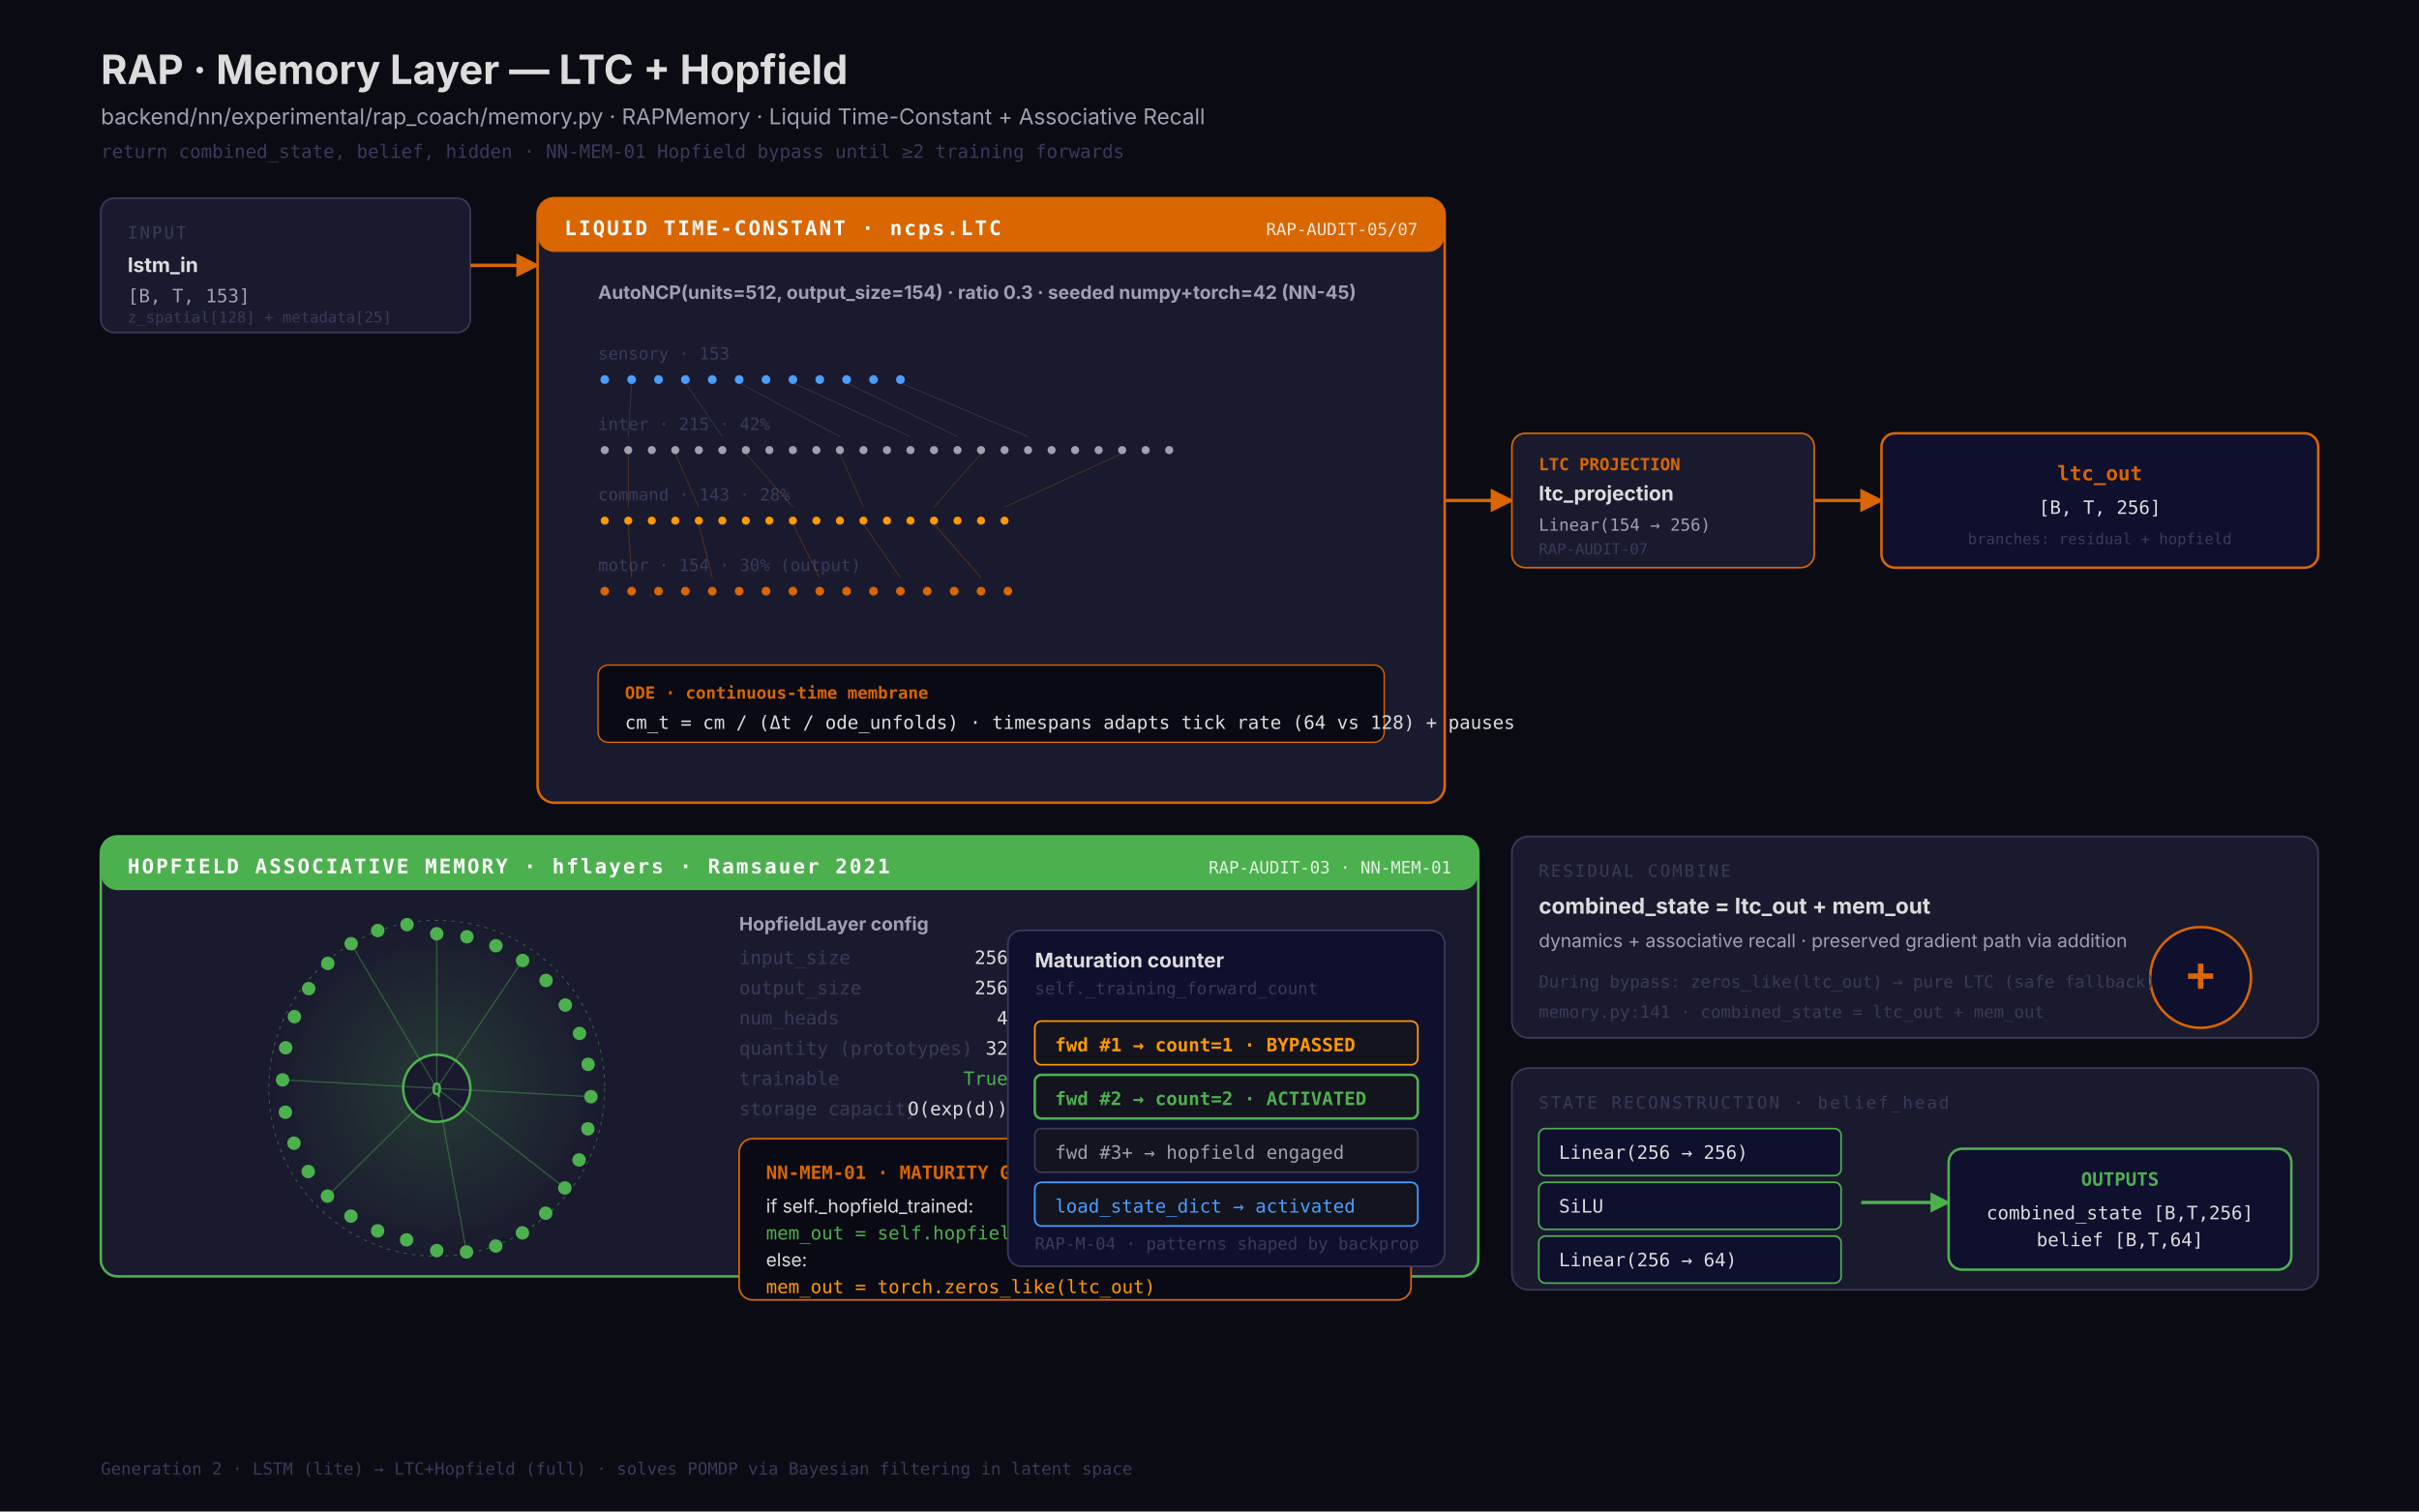
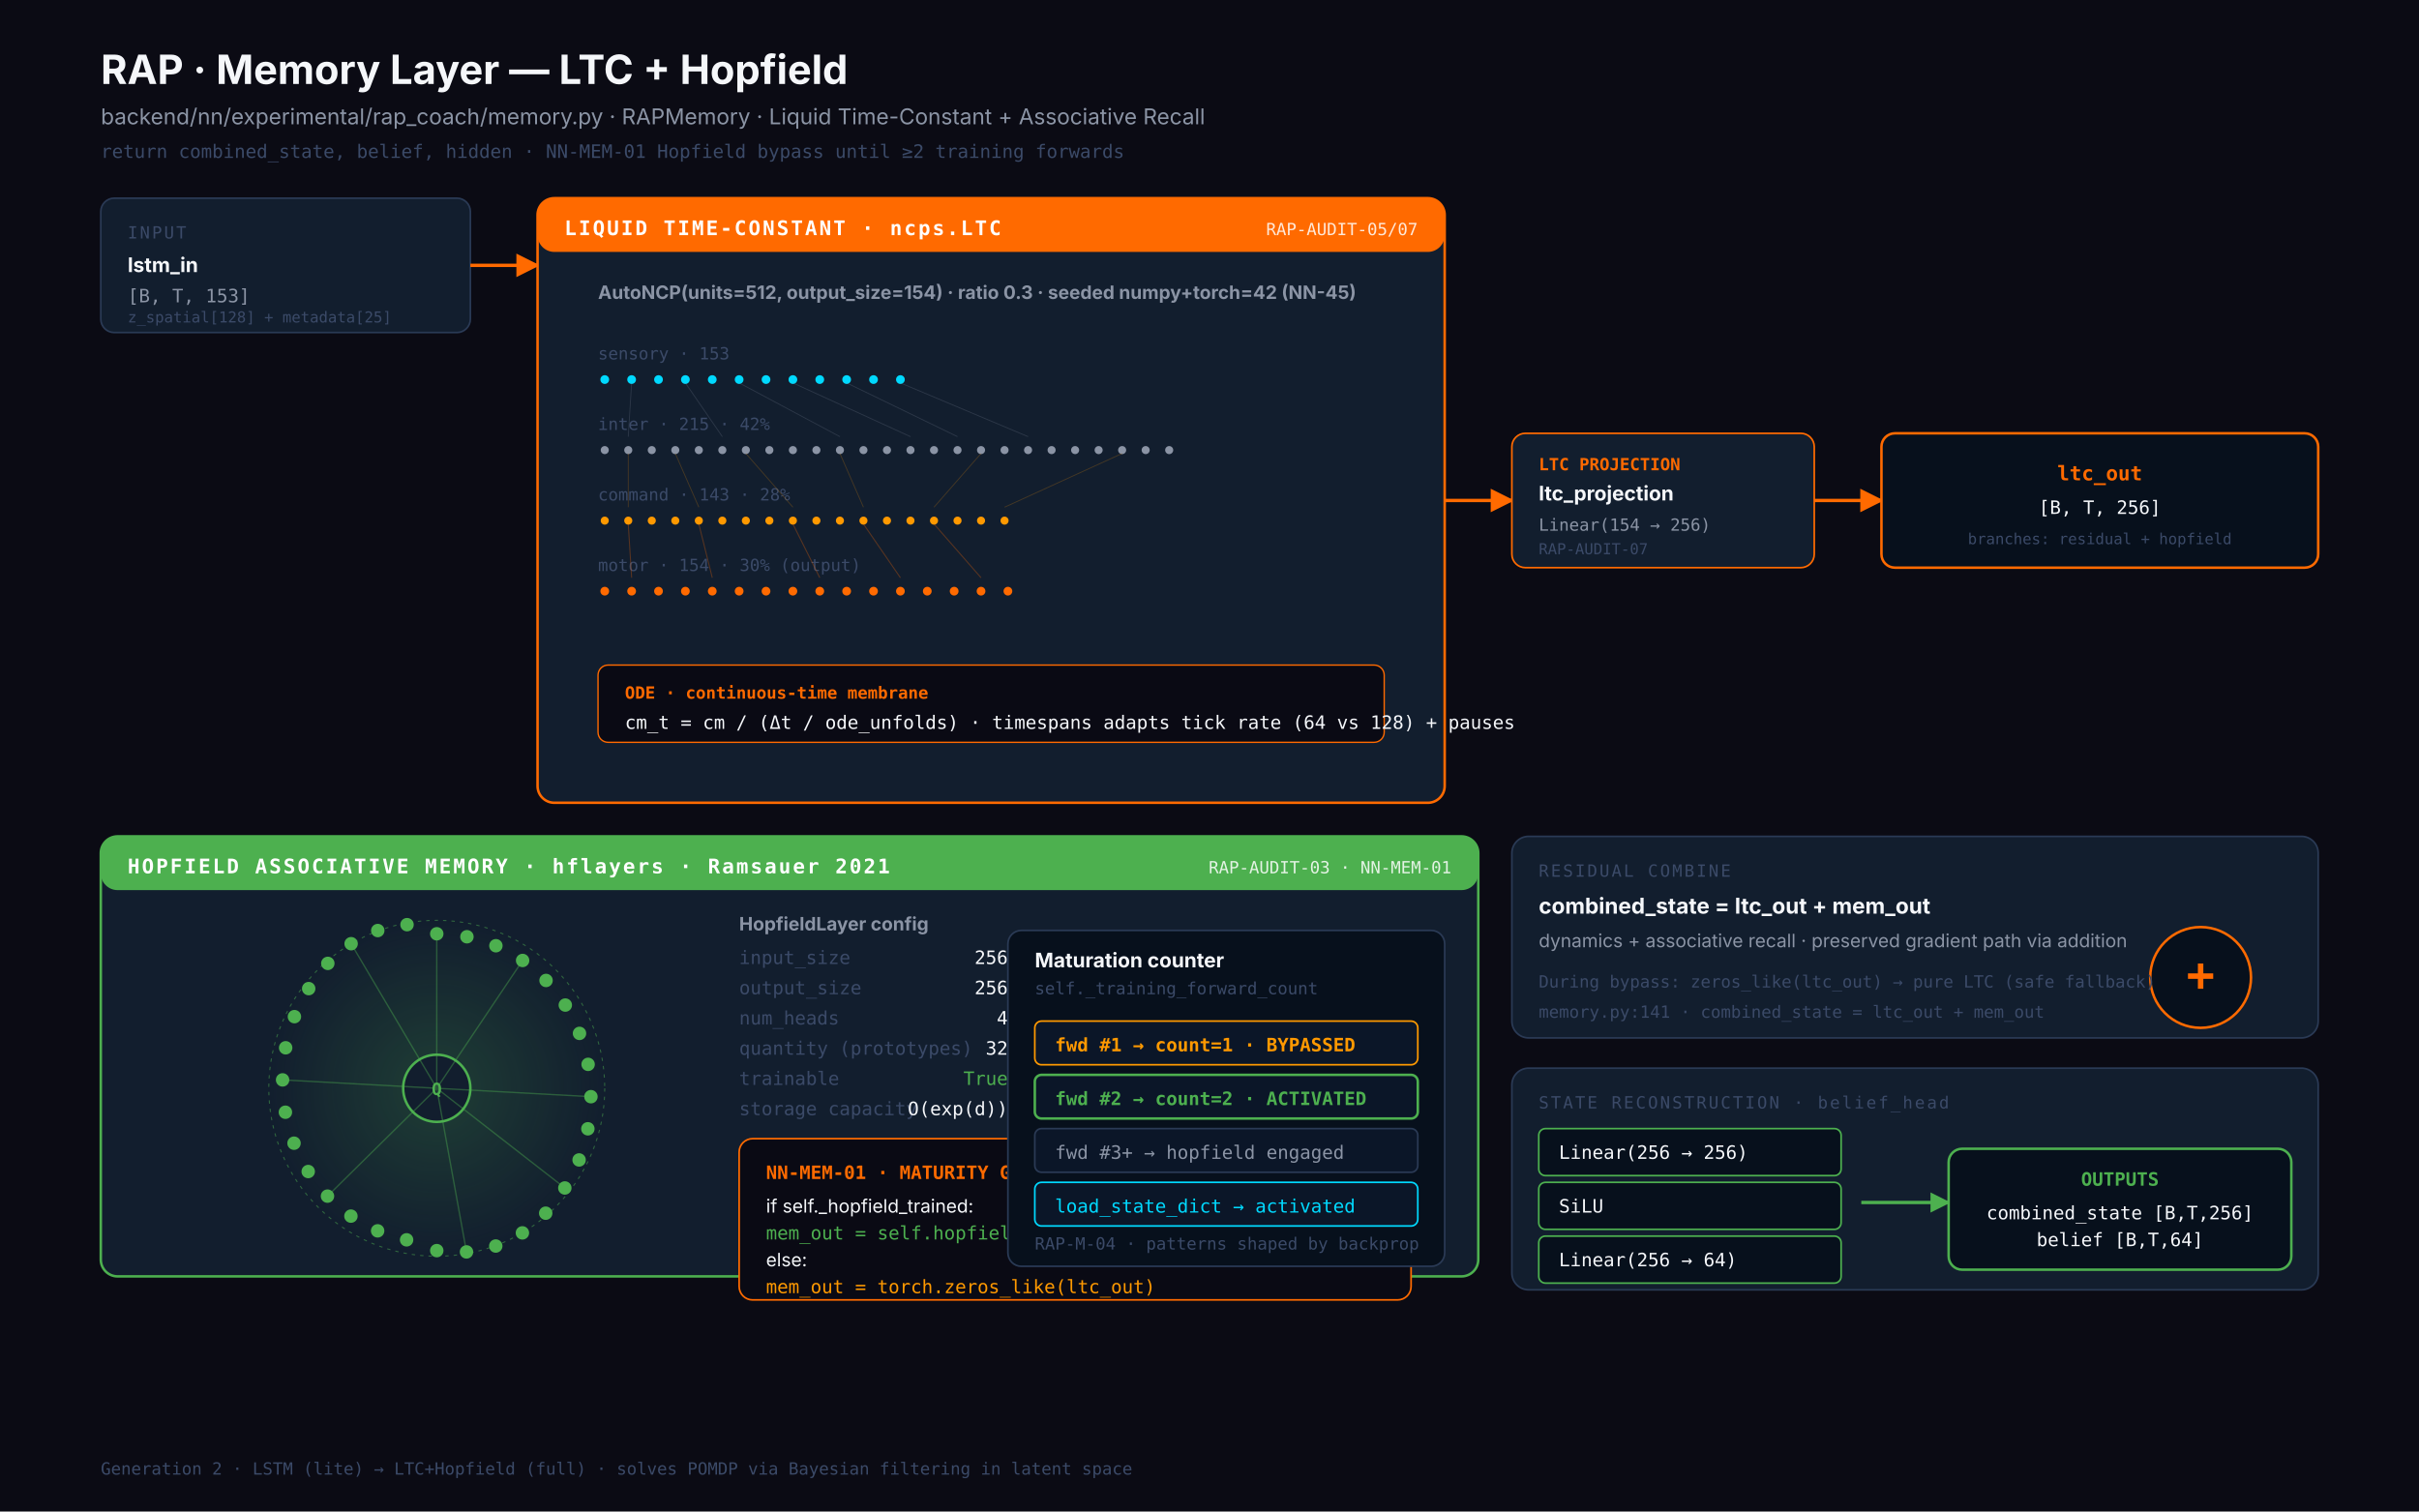
<svg xmlns="http://www.w3.org/2000/svg" viewBox="0 0 1440 900" font-family="Inter, 'Segoe UI', system-ui, sans-serif">
  <rect width="1440" height="900" fill="#0b0b14" />
  <defs>
    <marker id="a39" viewBox="0 0 10 10" refX="9" refY="5" markerWidth="7" markerHeight="7" orient="auto">
-       <path d="M0 0 L10 5 L0 10 Z" fill="#d96600" />
+       <path d="M0 0 L10 5 L0 10 Z" fill="#FF6A00" />
    </marker>
    <marker id="a39b" viewBox="0 0 10 10" refX="9" refY="5" markerWidth="6" markerHeight="6" orient="auto">
      <path d="M0 0 L10 5 L0 10 Z" fill="#4db04f" />
    </marker>
    <radialGradient id="hopfield_bg" cx="0.5" cy="0.5" r="0.5">
      <stop offset="0%" stop-color="#4db04f" stop-opacity="0.22" />
      <stop offset="100%" stop-color="#4db04f" stop-opacity="0" />
    </radialGradient>
  </defs>
-   <text x="60" y="50" fill="#dcdcdc" font-size="24" font-weight="700">RAP · Memory Layer — LTC + Hopfield</text>
-   <text x="60" y="74" fill="#a0a0b0" font-size="13">backend/nn/experimental/rap_coach/memory.py · RAPMemory · Liquid Time-Constant + Associative Recall</text>
-   <text x="60" y="94" fill="#3a3a5a" font-size="11" font-family="'JetBrains Mono', monospace">return combined_state, belief, hidden · NN-MEM-01 Hopfield bypass until ≥2 training forwards</text>
+   <text x="60" y="50" fill="#F5F7FA" font-size="24" font-weight="700">RAP · Memory Layer — LTC + Hopfield</text>
+   <text x="60" y="74" fill="#8B94A5" font-size="13">backend/nn/experimental/rap_coach/memory.py · RAPMemory · Liquid Time-Constant + Associative Recall</text>
+   <text x="60" y="94" fill="#3B4A68" font-size="11" font-family="'JetBrains Mono', monospace">return combined_state, belief, hidden · NN-MEM-01 Hopfield bypass until ≥2 training forwards</text>
  <g transform="translate(60 118)">
-     <rect width="220" height="80" rx="8" fill="#1a1a2e" stroke="#3a3a5a" />
-     <text x="16" y="24" fill="#3a3a5a" font-size="10" font-family="'JetBrains Mono', monospace" letter-spacing="1.2">INPUT</text>
-     <text x="16" y="44" fill="#dcdcdc" font-size="12" font-weight="700">lstm_in</text>
-     <text x="16" y="62" fill="#a0a0b0" font-size="11" font-family="'JetBrains Mono', monospace">[B, T, 153]</text>
-     <text x="16" y="74" fill="#3a3a5a" font-size="9" font-family="'JetBrains Mono', monospace">z_spatial[128] + metadata[25]</text>
-   </g>
-   <line x1="280" y1="158" x2="320" y2="158" stroke="#d96600" stroke-width="2" marker-end="url(#a39)" />
+     <rect width="220" height="80" rx="8" fill="#121E2E" stroke="#2A3A55" />
+     <text x="16" y="24" fill="#3B4A68" font-size="10" font-family="'JetBrains Mono', monospace" letter-spacing="1.2">INPUT</text>
+     <text x="16" y="44" fill="#F5F7FA" font-size="12" font-weight="700">lstm_in</text>
+     <text x="16" y="62" fill="#8B94A5" font-size="11" font-family="'JetBrains Mono', monospace">[B, T, 153]</text>
+     <text x="16" y="74" fill="#3B4A68" font-size="9" font-family="'JetBrains Mono', monospace">z_spatial[128] + metadata[25]</text>
+   </g>
+   <line x1="280" y1="158" x2="320" y2="158" stroke="#FF6A00" stroke-width="2" marker-end="url(#a39)" />
  <g transform="translate(320 118)">
-     <rect width="540" height="360" rx="10" fill="#1a1a2e" stroke="#d96600" stroke-width="1.5" />
-     <rect width="540" height="32" rx="10" fill="#d96600" />
+     <rect width="540" height="360" rx="10" fill="#121E2E" stroke="#FF6A00" stroke-width="1.5" />
+     <rect width="540" height="32" rx="10" fill="#FF6A00" />
    <text x="16" y="22" fill="#ffffff" font-size="12" font-weight="700" font-family="'JetBrains Mono', monospace" letter-spacing="1.2">LIQUID TIME-CONSTANT · ncps.LTC</text>
    <text x="524" y="22" fill="#ffffff" font-size="10" text-anchor="end" font-family="'JetBrains Mono', monospace" opacity="0.85">RAP-AUDIT-05/07</text>
    <g transform="translate(36 60)">
-       <text fill="#a0a0b0" font-size="11" font-weight="700">AutoNCP(units=512, output_size=154) · ratio 0.3 · seeded numpy+torch=42 (NN-45)</text>
+       <text fill="#8B94A5" font-size="11" font-weight="700">AutoNCP(units=512, output_size=154) · ratio 0.3 · seeded numpy+torch=42 (NN-45)</text>
      <g transform="translate(0 40)">
-         <text y="-4" fill="#3a3a5a" font-size="10" font-family="'JetBrains Mono', monospace">sensory · 153</text>
-         <g fill="#4a9eff">
+         <text y="-4" fill="#3B4A68" font-size="10" font-family="'JetBrains Mono', monospace">sensory · 153</text>
+         <g fill="#00D9FF">
          <circle cx="4" cy="8" r="2.6" />
          <circle cx="20" cy="8" r="2.6" />
          <circle cx="36" cy="8" r="2.6" />
          <circle cx="52" cy="8" r="2.6" />
          <circle cx="68" cy="8" r="2.6" />
          <circle cx="84" cy="8" r="2.6" />
          <circle cx="100" cy="8" r="2.6" />
          <circle cx="116" cy="8" r="2.6" />
          <circle cx="132" cy="8" r="2.6" />
          <circle cx="148" cy="8" r="2.6" />
          <circle cx="164" cy="8" r="2.6" />
          <circle cx="180" cy="8" r="2.6" />
        </g>
      </g>
      <g transform="translate(0 82)">
-         <text y="-4" fill="#3a3a5a" font-size="10" font-family="'JetBrains Mono', monospace">inter · 215 · 42%</text>
-         <g fill="#a0a0b0">
+         <text y="-4" fill="#3B4A68" font-size="10" font-family="'JetBrains Mono', monospace">inter · 215 · 42%</text>
+         <g fill="#8B94A5">
          <circle cx="4" cy="8" r="2.4" />
          <circle cx="18" cy="8" r="2.4" />
          <circle cx="32" cy="8" r="2.4" />
          <circle cx="46" cy="8" r="2.4" />
          <circle cx="60" cy="8" r="2.4" />
          <circle cx="74" cy="8" r="2.4" />
          <circle cx="88" cy="8" r="2.4" />
          <circle cx="102" cy="8" r="2.4" />
          <circle cx="116" cy="8" r="2.4" />
          <circle cx="130" cy="8" r="2.4" />
          <circle cx="144" cy="8" r="2.4" />
          <circle cx="158" cy="8" r="2.4" />
          <circle cx="172" cy="8" r="2.4" />
          <circle cx="186" cy="8" r="2.4" />
          <circle cx="200" cy="8" r="2.4" />
          <circle cx="214" cy="8" r="2.4" />
          <circle cx="228" cy="8" r="2.4" />
          <circle cx="242" cy="8" r="2.4" />
          <circle cx="256" cy="8" r="2.4" />
          <circle cx="270" cy="8" r="2.4" />
          <circle cx="284" cy="8" r="2.4" />
          <circle cx="298" cy="8" r="2.4" />
          <circle cx="312" cy="8" r="2.4" />
          <circle cx="326" cy="8" r="2.4" />
          <circle cx="340" cy="8" r="2.4" />
        </g>
      </g>
      <g transform="translate(0 124)">
-         <text y="-4" fill="#3a3a5a" font-size="10" font-family="'JetBrains Mono', monospace">command · 143 · 28%</text>
+         <text y="-4" fill="#3B4A68" font-size="10" font-family="'JetBrains Mono', monospace">command · 143 · 28%</text>
        <g fill="#ff9900">
          <circle cx="4" cy="8" r="2.4" />
          <circle cx="18" cy="8" r="2.4" />
          <circle cx="32" cy="8" r="2.4" />
          <circle cx="46" cy="8" r="2.4" />
          <circle cx="60" cy="8" r="2.4" />
          <circle cx="74" cy="8" r="2.4" />
          <circle cx="88" cy="8" r="2.4" />
          <circle cx="102" cy="8" r="2.4" />
          <circle cx="116" cy="8" r="2.4" />
          <circle cx="130" cy="8" r="2.4" />
          <circle cx="144" cy="8" r="2.4" />
          <circle cx="158" cy="8" r="2.4" />
          <circle cx="172" cy="8" r="2.4" />
          <circle cx="186" cy="8" r="2.4" />
          <circle cx="200" cy="8" r="2.4" />
          <circle cx="214" cy="8" r="2.4" />
          <circle cx="228" cy="8" r="2.4" />
          <circle cx="242" cy="8" r="2.4" />
        </g>
      </g>
      <g transform="translate(0 166)">
-         <text y="-4" fill="#3a3a5a" font-size="10" font-family="'JetBrains Mono', monospace">motor · 154 · 30% (output)</text>
-         <g fill="#d96600">
+         <text y="-4" fill="#3B4A68" font-size="10" font-family="'JetBrains Mono', monospace">motor · 154 · 30% (output)</text>
+         <g fill="#FF6A00">
          <circle cx="4" cy="8" r="2.6" />
          <circle cx="20" cy="8" r="2.6" />
          <circle cx="36" cy="8" r="2.6" />
          <circle cx="52" cy="8" r="2.6" />
          <circle cx="68" cy="8" r="2.6" />
          <circle cx="84" cy="8" r="2.6" />
          <circle cx="100" cy="8" r="2.6" />
          <circle cx="116" cy="8" r="2.6" />
          <circle cx="132" cy="8" r="2.6" />
          <circle cx="148" cy="8" r="2.6" />
          <circle cx="164" cy="8" r="2.6" />
          <circle cx="180" cy="8" r="2.6" />
          <circle cx="196" cy="8" r="2.6" />
          <circle cx="212" cy="8" r="2.6" />
          <circle cx="228" cy="8" r="2.6" />
          <circle cx="244" cy="8" r="2.6" />
        </g>
      </g>
-       <g stroke="rgba(160,160,176,0.22)" stroke-width="0.5" fill="none">
+       <g stroke="rgba(139, 148, 165,0.22)" stroke-width="0.5" fill="none">
        <line x1="20" y1="50" x2="18" y2="82" />
        <line x1="52" y1="50" x2="74" y2="82" />
        <line x1="84" y1="50" x2="144" y2="82" />
        <line x1="116" y1="50" x2="186" y2="82" />
        <line x1="148" y1="50" x2="214" y2="82" />
        <line x1="180" y1="50" x2="256" y2="82" />
      </g>
      <g stroke="rgba(255,153,0,0.22)" stroke-width="0.5" fill="none">
        <line x1="18" y1="92" x2="18" y2="124" />
        <line x1="46" y1="92" x2="60" y2="124" />
        <line x1="88" y1="92" x2="116" y2="124" />
        <line x1="144" y1="92" x2="158" y2="124" />
        <line x1="228" y1="92" x2="200" y2="124" />
        <line x1="312" y1="92" x2="242" y2="124" />
      </g>
-       <g stroke="rgba(217,102,0,0.3)" stroke-width="0.6" fill="none">
+       <g stroke="rgba(255, 106, 0,0.3)" stroke-width="0.6" fill="none">
        <line x1="18" y1="134" x2="20" y2="166" />
        <line x1="60" y1="134" x2="68" y2="166" />
        <line x1="116" y1="134" x2="132" y2="166" />
        <line x1="158" y1="134" x2="180" y2="166" />
        <line x1="200" y1="134" x2="228" y2="166" />
      </g>
      <g transform="translate(0 218)">
-         <rect width="468" height="46" rx="6" fill="#0a0a14" stroke="#d96600" stroke-width="0.8" />
-         <text x="16" y="20" fill="#d96600" font-size="10" font-weight="700" font-family="'JetBrains Mono', monospace">ODE · continuous-time membrane</text>
-         <text x="16" y="38" fill="#dcdcdc" font-size="11" font-family="'JetBrains Mono', monospace">cm_t = cm / (Δt / ode_unfolds) · timespans adapts tick rate (64 vs 128) + pauses</text>
-       </g>
-     </g>
-   </g>
-   <line x1="860" y1="298" x2="900" y2="298" stroke="#d96600" stroke-width="2" marker-end="url(#a39)" />
+         <rect width="468" height="46" rx="6" fill="#0a0a14" stroke="#FF6A00" stroke-width="0.8" />
+         <text x="16" y="20" fill="#FF6A00" font-size="10" font-weight="700" font-family="'JetBrains Mono', monospace">ODE · continuous-time membrane</text>
+         <text x="16" y="38" fill="#F5F7FA" font-size="11" font-family="'JetBrains Mono', monospace">cm_t = cm / (Δt / ode_unfolds) · timespans adapts tick rate (64 vs 128) + pauses</text>
+       </g>
+     </g>
+   </g>
+   <line x1="860" y1="298" x2="900" y2="298" stroke="#FF6A00" stroke-width="2" marker-end="url(#a39)" />
  <g transform="translate(900 258)">
-     <rect width="180" height="80" rx="8" fill="#1a1a2e" stroke="#d96600" />
-     <text x="16" y="22" fill="#d96600" font-size="10" font-weight="700" font-family="'JetBrains Mono', monospace">LTC PROJECTION</text>
-     <text x="16" y="40" fill="#dcdcdc" font-size="12" font-weight="700">ltc_projection</text>
-     <text x="16" y="58" fill="#a0a0b0" font-size="10" font-family="'JetBrains Mono', monospace">Linear(154 → 256)</text>
-     <text x="16" y="72" fill="#3a3a5a" font-size="9" font-family="'JetBrains Mono', monospace">RAP-AUDIT-07</text>
-   </g>
-   <line x1="1080" y1="298" x2="1120" y2="298" stroke="#d96600" stroke-width="2" marker-end="url(#a39)" />
+     <rect width="180" height="80" rx="8" fill="#121E2E" stroke="#FF6A00" />
+     <text x="16" y="22" fill="#FF6A00" font-size="10" font-weight="700" font-family="'JetBrains Mono', monospace">LTC PROJECTION</text>
+     <text x="16" y="40" fill="#F5F7FA" font-size="12" font-weight="700">ltc_projection</text>
+     <text x="16" y="58" fill="#8B94A5" font-size="10" font-family="'JetBrains Mono', monospace">Linear(154 → 256)</text>
+     <text x="16" y="72" fill="#3B4A68" font-size="9" font-family="'JetBrains Mono', monospace">RAP-AUDIT-07</text>
+   </g>
+   <line x1="1080" y1="298" x2="1120" y2="298" stroke="#FF6A00" stroke-width="2" marker-end="url(#a39)" />
  <g transform="translate(1120 258)">
-     <rect width="260" height="80" rx="8" fill="#0f0f2e" stroke="#d96600" stroke-width="1.5" />
-     <text x="130" y="28" fill="#d96600" font-size="12" font-weight="700" text-anchor="middle" font-family="'JetBrains Mono', monospace">ltc_out</text>
-     <text x="130" y="48" fill="#dcdcdc" font-size="11" text-anchor="middle" font-family="'JetBrains Mono', monospace">[B, T, 256]</text>
-     <text x="130" y="66" fill="#3a3a5a" font-size="9" text-anchor="middle" font-family="'JetBrains Mono', monospace">branches: residual + hopfield</text>
+     <rect width="260" height="80" rx="8" fill="#07101C" stroke="#FF6A00" stroke-width="1.5" />
+     <text x="130" y="28" fill="#FF6A00" font-size="12" font-weight="700" text-anchor="middle" font-family="'JetBrains Mono', monospace">ltc_out</text>
+     <text x="130" y="48" fill="#F5F7FA" font-size="11" text-anchor="middle" font-family="'JetBrains Mono', monospace">[B, T, 256]</text>
+     <text x="130" y="66" fill="#3B4A68" font-size="9" text-anchor="middle" font-family="'JetBrains Mono', monospace">branches: residual + hopfield</text>
  </g>
  <g transform="translate(60 498)">
-     <rect width="820" height="262" rx="10" fill="#1a1a2e" stroke="#4db04f" stroke-width="1.5" />
+     <rect width="820" height="262" rx="10" fill="#121E2E" stroke="#4db04f" stroke-width="1.5" />
    <rect width="820" height="32" rx="10" fill="#4db04f" />
    <text x="16" y="22" fill="#ffffff" font-size="12" font-weight="700" font-family="'JetBrains Mono', monospace" letter-spacing="1.2">HOPFIELD ASSOCIATIVE MEMORY · hflayers · Ramsauer 2021</text>
    <text x="804" y="22" fill="#ffffff" font-size="10" text-anchor="end" font-family="'JetBrains Mono', monospace" opacity="0.85">RAP-AUDIT-03 · NN-MEM-01</text>
    <g transform="translate(200 150)">
      <circle r="100" fill="url(#hopfield_bg)" />
      <circle r="100" fill="none" stroke="#4db04f" stroke-width="0.6" opacity="0.5" stroke-dasharray="2 3" />
      <g fill="#4db04f">
        <circle cx="0" cy="-92" r="4" />
        <circle cx="17.96" cy="-90.23" r="4" />
        <circle cx="35.20" cy="-84.88" r="4" />
        <circle cx="51.10" cy="-76.11" r="4" />
        <circle cx="65.05" cy="-64.21" r="4" />
        <circle cx="76.52" cy="-49.56" r="4" />
        <circle cx="84.97" cy="-32.69" r="4" />
        <circle cx="90.10" cy="-14.25" r="4" />
        <circle cx="91.78" cy="5" r="4" />
        <circle cx="89.95" cy="24.12" r="4" />
        <circle cx="84.73" cy="42.66" r="4" />
        <circle cx="76.24" cy="59.35" r="4" />
        <circle cx="64.85" cy="74.37" r="4" />
        <circle cx="50.98" cy="86.09" r="4" />
        <circle cx="35.12" cy="93.92" r="4" />
        <circle cx="17.70" cy="97.43" r="4" />
        <circle cx="0" cy="96.65" r="4" />
        <circle cx="-17.96" cy="90.23" r="4" />
        <circle cx="-35.20" cy="84.88" r="4" />
        <circle cx="-51.10" cy="76.11" r="4" />
        <circle cx="-65.05" cy="64.21" r="4" />
        <circle cx="-76.52" cy="49.56" r="4" />
        <circle cx="-84.97" cy="32.69" r="4" />
        <circle cx="-90.10" cy="14.25" r="4" />
        <circle cx="-91.78" cy="-5" r="4" />
        <circle cx="-89.95" cy="-24.12" r="4" />
        <circle cx="-84.73" cy="-42.66" r="4" />
        <circle cx="-76.24" cy="-59.35" r="4" />
        <circle cx="-64.85" cy="-74.37" r="4" />
        <circle cx="-50.98" cy="-86.09" r="4" />
        <circle cx="-35.12" cy="-93.92" r="4" />
        <circle cx="-17.70" cy="-97.43" r="4" />
      </g>
-       <circle r="20" fill="#1a1a2e" stroke="#4db04f" stroke-width="1.5" />
+       <circle r="20" fill="#121E2E" stroke="#4db04f" stroke-width="1.5" />
      <text y="4" fill="#4db04f" font-size="10" font-weight="700" text-anchor="middle" font-family="'JetBrains Mono', monospace">Q</text>
      <g stroke="#4db04f" stroke-width="0.8" opacity="0.4" fill="none">
        <line x1="0" y1="0" x2="0" y2="-92" />
        <line x1="0" y1="0" x2="51.10" y2="-76.11" />
        <line x1="0" y1="0" x2="91.78" y2="5" />
        <line x1="0" y1="0" x2="76.24" y2="59.35" />
        <line x1="0" y1="0" x2="17.70" y2="97.43" />
        <line x1="0" y1="0" x2="-65.05" y2="64.21" />
        <line x1="0" y1="0" x2="-91.78" y2="-5" />
        <line x1="0" y1="0" x2="-50.98" y2="-86.09" />
      </g>
    </g>
    <g transform="translate(380 56)">
-       <text fill="#a0a0b0" font-size="11" font-weight="700">HopfieldLayer config</text>
+       <text fill="#8B94A5" font-size="11" font-weight="700">HopfieldLayer config</text>
      <g font-family="'JetBrains Mono', monospace" font-size="11" transform="translate(0 20)">
-         <text fill="#3a3a5a">input_size</text>
-         <text x="160" fill="#dcdcdc" text-anchor="end">256</text>
-         <text y="18" fill="#3a3a5a">output_size</text>
-         <text x="160" y="18" fill="#dcdcdc" text-anchor="end">256</text>
-         <text y="36" fill="#3a3a5a">num_heads</text>
-         <text x="160" y="36" fill="#dcdcdc" text-anchor="end">4</text>
-         <text y="54" fill="#3a3a5a">quantity (prototypes)</text>
-         <text x="160" y="54" fill="#dcdcdc" text-anchor="end">32</text>
-         <text y="72" fill="#3a3a5a">trainable</text>
+         <text fill="#3B4A68">input_size</text>
+         <text x="160" fill="#F5F7FA" text-anchor="end">256</text>
+         <text y="18" fill="#3B4A68">output_size</text>
+         <text x="160" y="18" fill="#F5F7FA" text-anchor="end">256</text>
+         <text y="36" fill="#3B4A68">num_heads</text>
+         <text x="160" y="36" fill="#F5F7FA" text-anchor="end">4</text>
+         <text y="54" fill="#3B4A68">quantity (prototypes)</text>
+         <text x="160" y="54" fill="#F5F7FA" text-anchor="end">32</text>
+         <text y="72" fill="#3B4A68">trainable</text>
        <text x="160" y="72" fill="#4db04f" text-anchor="end">True</text>
-         <text y="90" fill="#3a3a5a">storage capacity</text>
-         <text x="160" y="90" fill="#dcdcdc" text-anchor="end">O(exp(d))</text>
+         <text y="90" fill="#3B4A68">storage capacity</text>
+         <text x="160" y="90" fill="#F5F7FA" text-anchor="end">O(exp(d))</text>
      </g>
      <g transform="translate(0 124)">
-         <rect width="400" height="96" rx="8" fill="#0a0a14" stroke="#d96600" stroke-width="1" />
-         <text x="16" y="24" fill="#d96600" font-size="11" font-weight="700" font-family="'JetBrains Mono', monospace">NN-MEM-01 · MATURITY GATE</text>
-         <text x="16" y="44" fill="#dcdcdc" font-size="11">if self._hopfield_trained:</text>
+         <rect width="400" height="96" rx="8" fill="#0a0a14" stroke="#FF6A00" stroke-width="1" />
+         <text x="16" y="24" fill="#FF6A00" font-size="11" font-weight="700" font-family="'JetBrains Mono', monospace">NN-MEM-01 · MATURITY GATE</text>
+         <text x="16" y="44" fill="#F5F7FA" font-size="11">if self._hopfield_trained:</text>
        <text x="16" y="60" fill="#4db04f" font-size="11" font-family="'JetBrains Mono', monospace">    mem_out = self.hopfield(ltc_out)</text>
-         <text x="16" y="76" fill="#dcdcdc" font-size="11">else:</text>
+         <text x="16" y="76" fill="#F5F7FA" font-size="11">else:</text>
        <text x="16" y="92" fill="#ff9900" font-size="11" font-family="'JetBrains Mono', monospace">    mem_out = torch.zeros_like(ltc_out)</text>
      </g>
    </g>
    <g transform="translate(540 56)">
-       <rect width="260" height="200" rx="8" fill="#0f0f2e" stroke="#3a3a5a" />
-       <text x="16" y="22" fill="#dcdcdc" font-size="12" font-weight="700">Maturation counter</text>
-       <text x="16" y="38" fill="#3a3a5a" font-size="10" font-family="'JetBrains Mono', monospace">self._training_forward_count</text>
+       <rect width="260" height="200" rx="8" fill="#07101C" stroke="#2A3A55" />
+       <text x="16" y="22" fill="#F5F7FA" font-size="12" font-weight="700">Maturation counter</text>
+       <text x="16" y="38" fill="#3B4A68" font-size="10" font-family="'JetBrains Mono', monospace">self._training_forward_count</text>
      <g transform="translate(16 54)">
-         <rect width="228" height="26" rx="4" fill="#14141e" stroke="#ff9900" />
+         <rect width="228" height="26" rx="4" fill="#0B1628" stroke="#ff9900" />
        <text x="12" y="18" fill="#ff9900" font-size="11" font-weight="700" font-family="'JetBrains Mono', monospace">fwd #1 → count=1 · BYPASSED</text>
      </g>
      <g transform="translate(16 86)">
-         <rect width="228" height="26" rx="4" fill="#14141e" stroke="#4db04f" stroke-width="1.5" />
+         <rect width="228" height="26" rx="4" fill="#0B1628" stroke="#4db04f" stroke-width="1.5" />
        <text x="12" y="18" fill="#4db04f" font-size="11" font-weight="700" font-family="'JetBrains Mono', monospace">fwd #2 → count=2 · ACTIVATED</text>
      </g>
      <g transform="translate(16 118)">
-         <rect width="228" height="26" rx="4" fill="#14141e" stroke="#3a3a5a" />
-         <text x="12" y="18" fill="#a0a0b0" font-size="11" font-family="'JetBrains Mono', monospace">fwd #3+ → hopfield engaged</text>
+         <rect width="228" height="26" rx="4" fill="#0B1628" stroke="#2A3A55" />
+         <text x="12" y="18" fill="#8B94A5" font-size="11" font-family="'JetBrains Mono', monospace">fwd #3+ → hopfield engaged</text>
      </g>
      <g transform="translate(16 150)">
-         <rect width="228" height="26" rx="4" fill="#14141e" stroke="#4a9eff" />
-         <text x="12" y="18" fill="#4a9eff" font-size="11" font-family="'JetBrains Mono', monospace">load_state_dict → activated</text>
-       </g>
-       <text x="16" y="190" fill="#3a3a5a" font-size="10" font-family="'JetBrains Mono', monospace">RAP-M-04 · patterns shaped by backprop</text>
+         <rect width="228" height="26" rx="4" fill="#0B1628" stroke="#00D9FF" />
+         <text x="12" y="18" fill="#00D9FF" font-size="11" font-family="'JetBrains Mono', monospace">load_state_dict → activated</text>
+       </g>
+       <text x="16" y="190" fill="#3B4A68" font-size="10" font-family="'JetBrains Mono', monospace">RAP-M-04 · patterns shaped by backprop</text>
    </g>
  </g>
  <g transform="translate(900 498)">
-     <rect width="480" height="120" rx="10" fill="#1a1a2e" stroke="#3a3a5a" />
-     <text x="16" y="24" fill="#3a3a5a" font-size="10" font-family="'JetBrains Mono', monospace" letter-spacing="1.2">RESIDUAL COMBINE</text>
-     <text x="16" y="46" fill="#dcdcdc" font-size="13" font-weight="700">combined_state = ltc_out + mem_out</text>
-     <text x="16" y="66" fill="#a0a0b0" font-size="11">dynamics + associative recall · preserved gradient path via addition</text>
+     <rect width="480" height="120" rx="10" fill="#121E2E" stroke="#2A3A55" />
+     <text x="16" y="24" fill="#3B4A68" font-size="10" font-family="'JetBrains Mono', monospace" letter-spacing="1.2">RESIDUAL COMBINE</text>
+     <text x="16" y="46" fill="#F5F7FA" font-size="13" font-weight="700">combined_state = ltc_out + mem_out</text>
+     <text x="16" y="66" fill="#8B94A5" font-size="11">dynamics + associative recall · preserved gradient path via addition</text>
    <g transform="translate(370 48)">
-       <circle cx="40" cy="36" r="30" fill="#0f0f2e" stroke="#d96600" stroke-width="1.5" />
-       <text x="40" y="44" fill="#d96600" font-size="28" font-weight="700" text-anchor="middle" font-family="'JetBrains Mono', monospace">+</text>
-     </g>
-     <text x="16" y="90" fill="#3a3a5a" font-size="10" font-family="'JetBrains Mono', monospace">During bypass: zeros_like(ltc_out) → pure LTC (safe fallback)</text>
-     <text x="16" y="108" fill="#3a3a5a" font-size="10" font-family="'JetBrains Mono', monospace">memory.py:141 · combined_state = ltc_out + mem_out</text>
+       <circle cx="40" cy="36" r="30" fill="#07101C" stroke="#FF6A00" stroke-width="1.5" />
+       <text x="40" y="44" fill="#FF6A00" font-size="28" font-weight="700" text-anchor="middle" font-family="'JetBrains Mono', monospace">+</text>
+     </g>
+     <text x="16" y="90" fill="#3B4A68" font-size="10" font-family="'JetBrains Mono', monospace">During bypass: zeros_like(ltc_out) → pure LTC (safe fallback)</text>
+     <text x="16" y="108" fill="#3B4A68" font-size="10" font-family="'JetBrains Mono', monospace">memory.py:141 · combined_state = ltc_out + mem_out</text>
  </g>
  <g transform="translate(900 636)">
-     <rect width="480" height="132" rx="10" fill="#1a1a2e" stroke="#3a3a5a" />
-     <text x="16" y="24" fill="#3a3a5a" font-size="10" font-family="'JetBrains Mono', monospace" letter-spacing="1.2">STATE RECONSTRUCTION · belief_head</text>
+     <rect width="480" height="132" rx="10" fill="#121E2E" stroke="#2A3A55" />
+     <text x="16" y="24" fill="#3B4A68" font-size="10" font-family="'JetBrains Mono', monospace" letter-spacing="1.2">STATE RECONSTRUCTION · belief_head</text>
    <g transform="translate(16 36)">
-       <rect width="180" height="28" rx="4" fill="#0f0f2e" stroke="#4db04f" />
-       <text x="12" y="18" fill="#dcdcdc" font-size="11" font-family="'JetBrains Mono', monospace">Linear(256 → 256)</text>
-       <rect y="32" width="180" height="28" rx="4" fill="#0f0f2e" stroke="#4db04f" />
-       <text x="12" y="50" fill="#dcdcdc" font-size="11" font-family="'JetBrains Mono', monospace">SiLU</text>
-       <rect y="64" width="180" height="28" rx="4" fill="#0f0f2e" stroke="#4db04f" />
-       <text x="12" y="82" fill="#dcdcdc" font-size="11" font-family="'JetBrains Mono', monospace">Linear(256 → 64)</text>
+       <rect width="180" height="28" rx="4" fill="#07101C" stroke="#4db04f" />
+       <text x="12" y="18" fill="#F5F7FA" font-size="11" font-family="'JetBrains Mono', monospace">Linear(256 → 256)</text>
+       <rect y="32" width="180" height="28" rx="4" fill="#07101C" stroke="#4db04f" />
+       <text x="12" y="50" fill="#F5F7FA" font-size="11" font-family="'JetBrains Mono', monospace">SiLU</text>
+       <rect y="64" width="180" height="28" rx="4" fill="#07101C" stroke="#4db04f" />
+       <text x="12" y="82" fill="#F5F7FA" font-size="11" font-family="'JetBrains Mono', monospace">Linear(256 → 64)</text>
    </g>
    <line x1="208" y1="80" x2="260" y2="80" stroke="#4db04f" stroke-width="2" marker-end="url(#a39b)" />
    <g transform="translate(260 48)">
-       <rect width="204" height="72" rx="8" fill="#0f0f2e" stroke="#4db04f" stroke-width="1.5" />
+       <rect width="204" height="72" rx="8" fill="#07101C" stroke="#4db04f" stroke-width="1.5" />
      <text x="102" y="22" fill="#4db04f" font-size="11" font-weight="700" text-anchor="middle" font-family="'JetBrains Mono', monospace">OUTPUTS</text>
-       <text x="102" y="42" fill="#dcdcdc" font-size="11" text-anchor="middle" font-family="'JetBrains Mono', monospace">combined_state [B,T,256]</text>
-       <text x="102" y="58" fill="#dcdcdc" font-size="11" text-anchor="middle" font-family="'JetBrains Mono', monospace">belief [B,T,64]</text>
-     </g>
-   </g>
-   <text x="60" y="878" fill="#3a3a5a" font-size="10" font-family="'JetBrains Mono', monospace">Generation 2 · LSTM (lite) → LTC+Hopfield (full) · solves POMDP via Bayesian filtering in latent space</text>
+       <text x="102" y="42" fill="#F5F7FA" font-size="11" text-anchor="middle" font-family="'JetBrains Mono', monospace">combined_state [B,T,256]</text>
+       <text x="102" y="58" fill="#F5F7FA" font-size="11" text-anchor="middle" font-family="'JetBrains Mono', monospace">belief [B,T,64]</text>
+     </g>
+   </g>
+   <text x="60" y="878" fill="#3B4A68" font-size="10" font-family="'JetBrains Mono', monospace">Generation 2 · LSTM (lite) → LTC+Hopfield (full) · solves POMDP via Bayesian filtering in latent space</text>
</svg>
